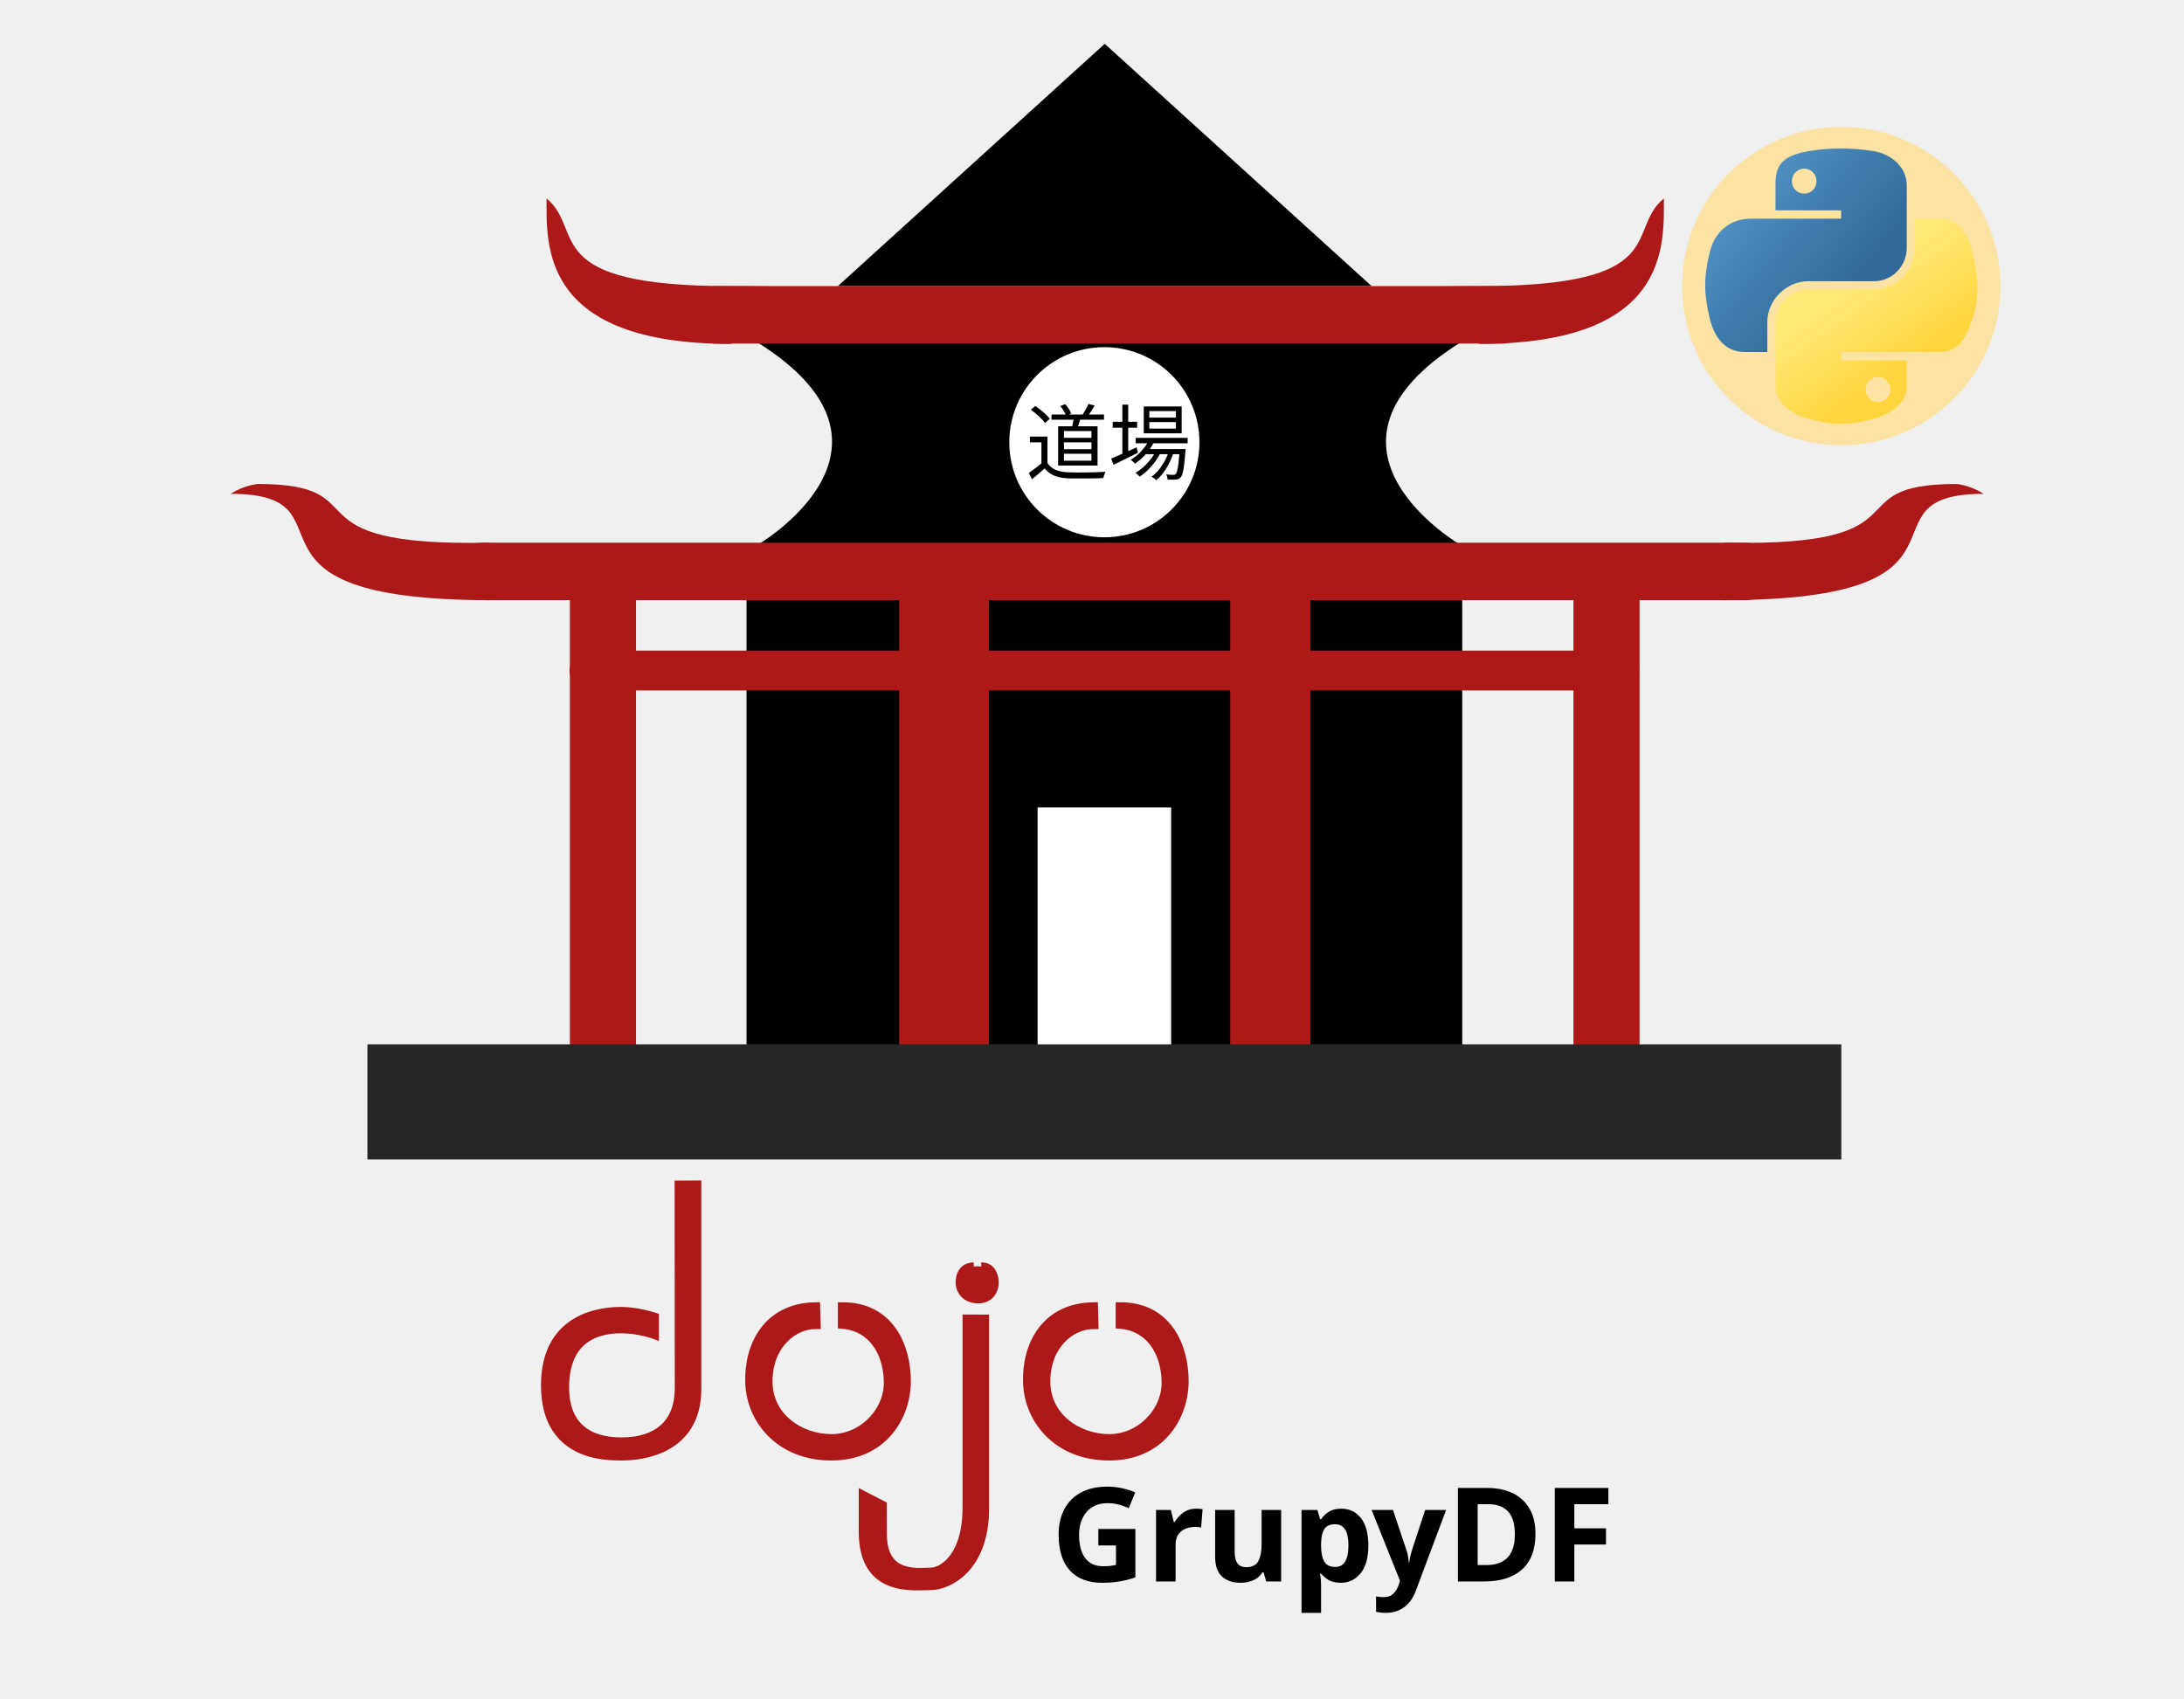
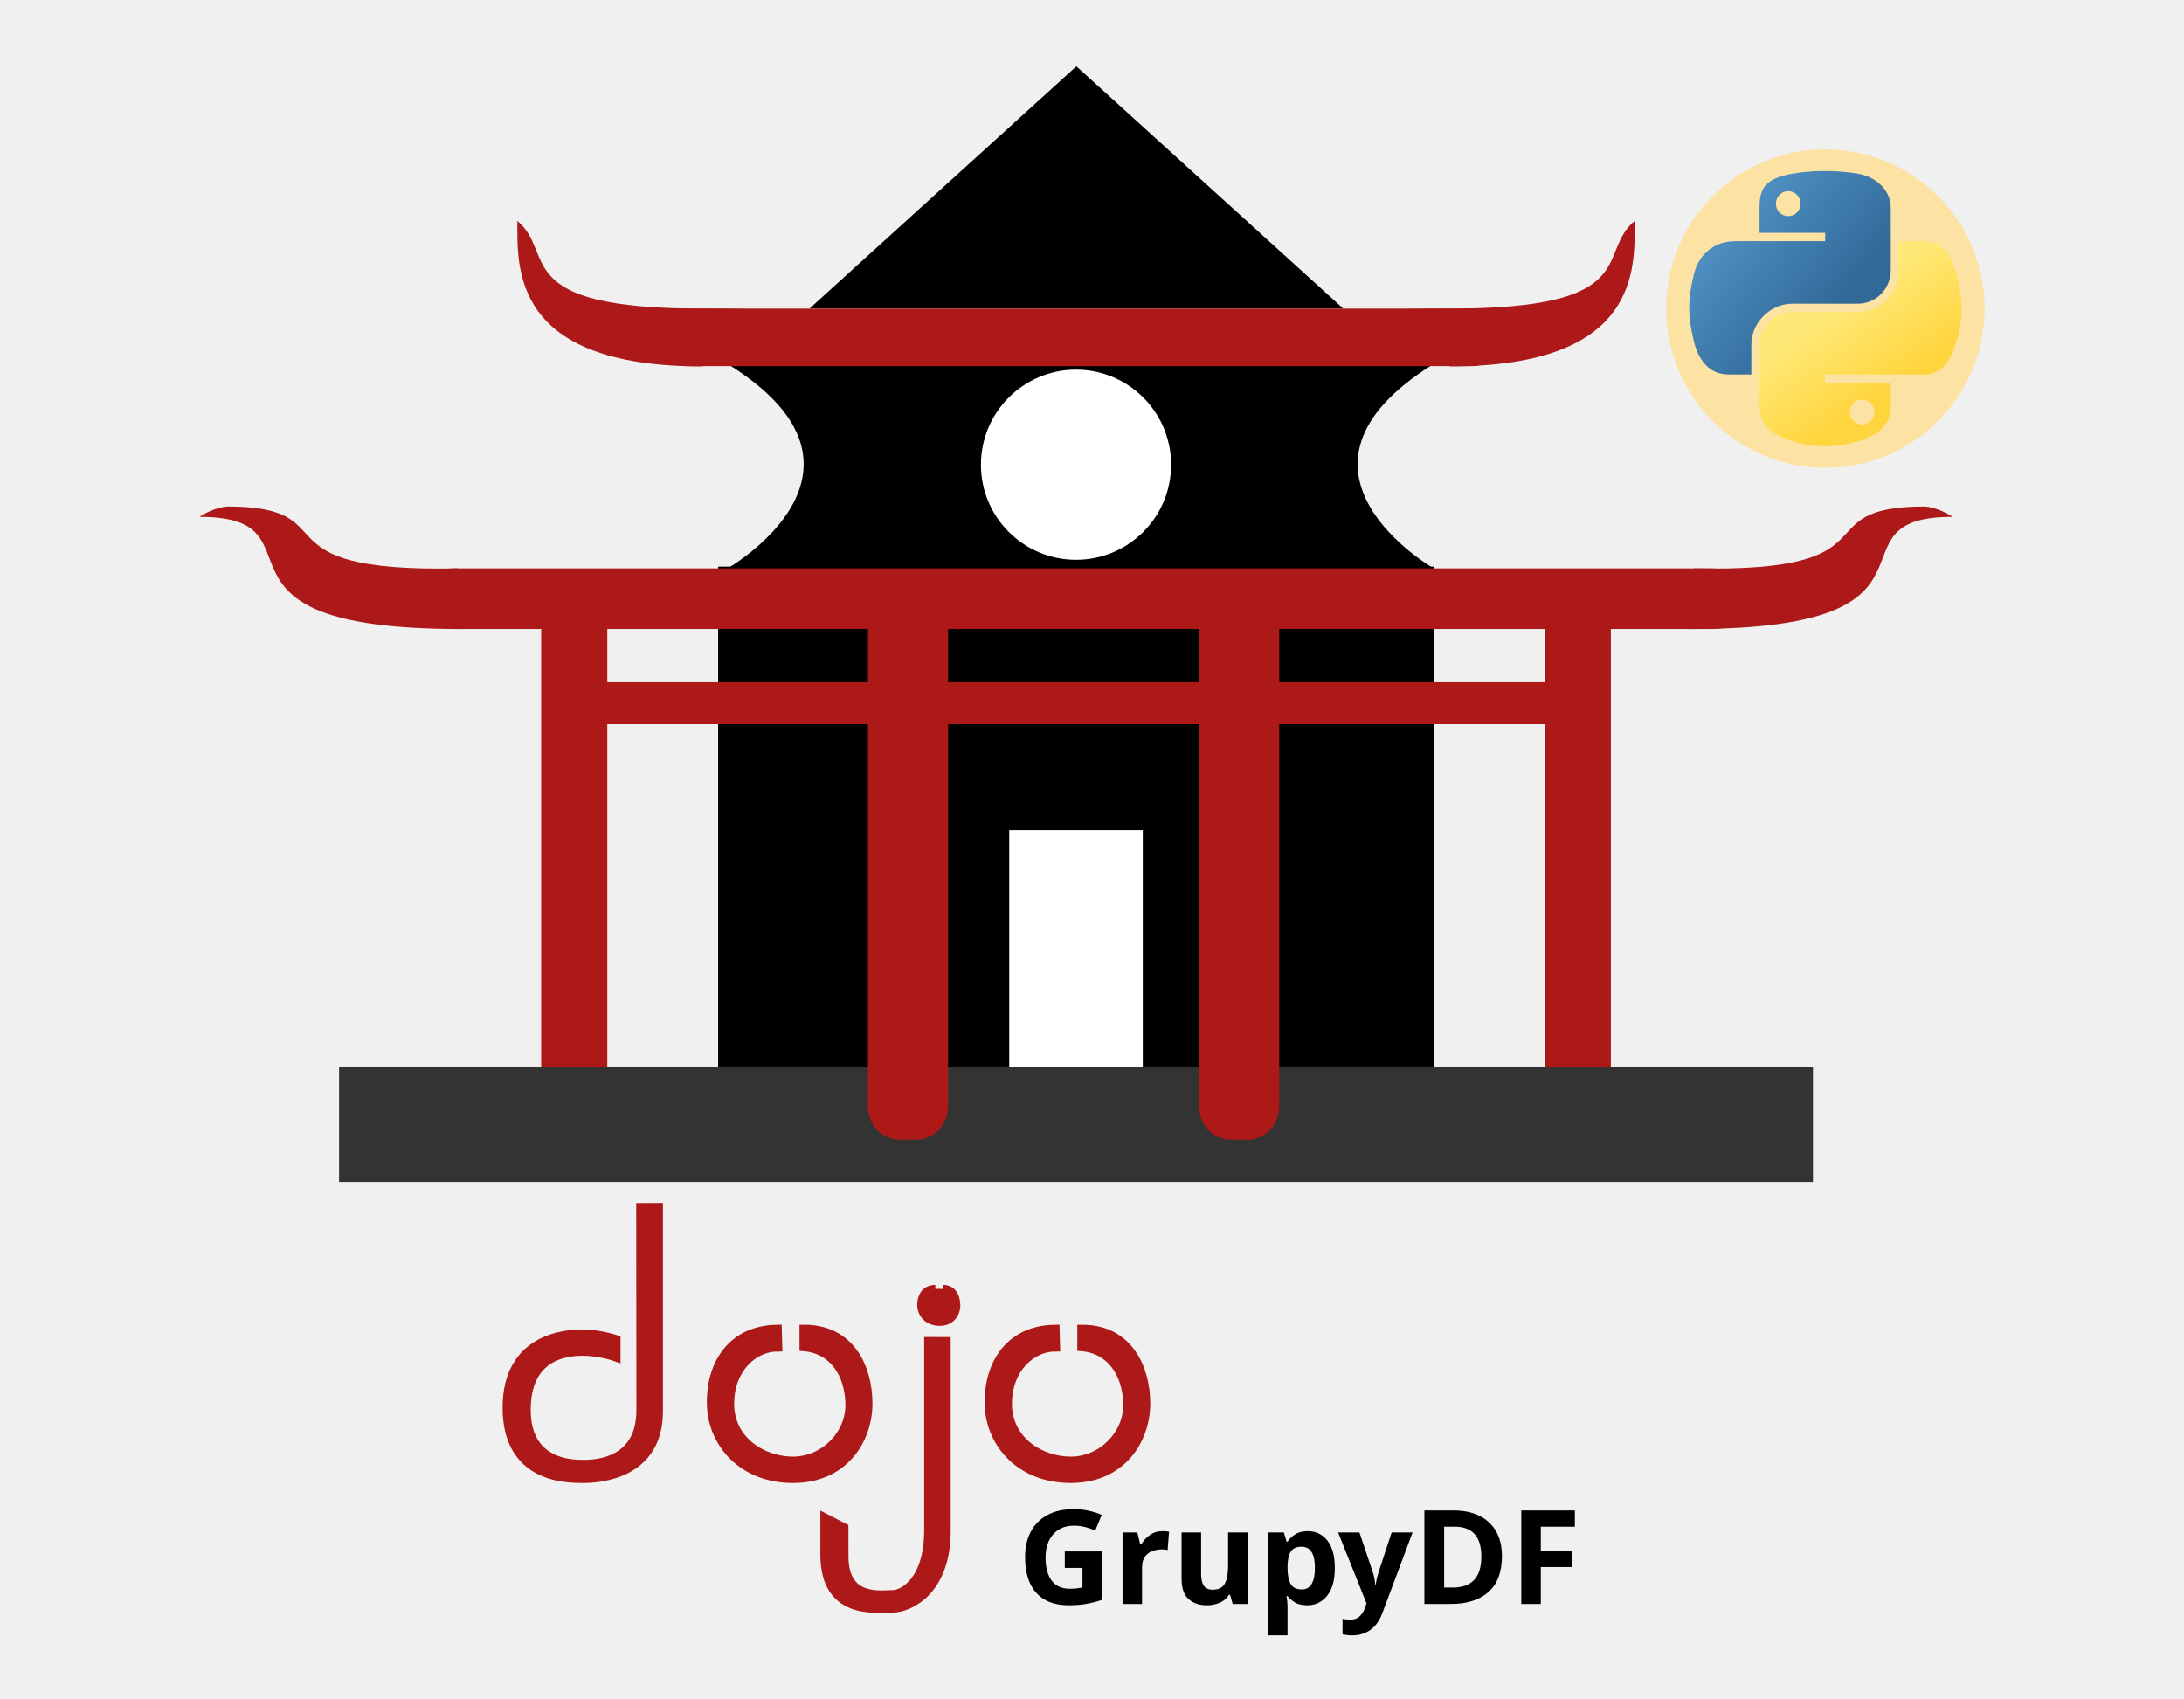
- <svg xmlns="http://www.w3.org/2000/svg" version="1.1" x="0px" y="0px" width="900px" height="700px" viewBox="0 0 900 700" enable-background="new 0 0 900 700" xml:space="preserve" id="svg2">
-   <defs id="defs185" />
-   <g id="Camada_11">
-     <rect x="307.625" y="224.248" width="294.948" height="232.787" id="rect101" />
-     <path d="M311.726,224.845c0,0,70.064-40.353,0-84.002h145.282v84.002H311.726" id="path103" />
-     <path d="M602.29,224.845c0,0-70.064-40.353,0-84.002H457.008v84.002H602.29" id="path105" />
-     <rect x="400.554" y="140.843" width="112.944" height="82.816" id="rect107" />
-     <polygon points="455.248,18.058 510.238,67.988 565.228,117.918 455.248,117.918 345.268,117.918 400.258,67.988  " id="polygon109" />
-     <path fill="#AD1917" d="M407.482,248.5c0-7.177-5.818-12.996-12.996-12.996h-7.026c-7.177,0-12.996,5.818-12.996,12.996v186.608   c0,7.177,5.818,12.996,12.996,12.996h7.026c7.177,0,12.996-5.818,12.996-12.996V248.5z" id="path111" />
-     <path fill="#AD1917" d="M262.1,247.337c0-7.177-4.803-12.996-10.728-12.996h-5.8c-5.925,0-10.728,5.818-10.728,12.996v186.608   c0,7.177,4.803,12.996,10.728,12.996h5.8c5.925,0,10.728-5.818,10.728-12.996V247.337z" id="path113" />
-     <path fill="#AD1917" d="M403.529,247.337c0-7.177-5.818-12.996-12.996-12.996h-7.026c-7.177,0-12.996,5.818-12.996,12.996v186.608   c0,7.177,5.818,12.996,12.996,12.996h7.026c7.177,0,12.996-5.818,12.996-12.996V247.337z" id="path115" />
-     <path fill="#AD1917" d="M539.984,247.337c0-7.177-5.818-12.996-12.996-12.996h-7.026c-7.177,0-12.996,5.818-12.996,12.996v186.608   c0,7.177,5.818,12.996,12.996,12.996h7.026c7.177,0,12.996-5.818,12.996-12.996V247.337z" id="path117" />
-     <path fill="#AD1917" d="M675.651,247.337c0-7.177-4.803-12.996-10.728-12.996h-5.8c-5.925,0-10.728,5.818-10.728,12.996v186.608   c0,7.177,4.803,12.996,10.728,12.996h5.8c5.925,0,10.728-5.818,10.728-12.996V247.337z" id="path119" />
-     <path fill="#AD1917" d="M675.503,276.331c0,4.536-3.741,8.214-8.356,8.214H243.052c-4.615,0-8.356-3.677-8.356-8.214l0,0   c0-4.536,3.741-8.214,8.356-8.214h424.095C671.761,268.117,675.503,271.794,675.503,276.331L675.503,276.331z" id="path121" />
-     <path fill="#AC1918" d="M731.777,232.353c0-4.801-5.874-8.693-13.12-8.693H199.743c-7.246,0-13.12,3.892-13.12,8.693v6.302   c0,4.801,5.874,8.693,13.12,8.693h518.914c7.246,0,13.12-3.892,13.12-8.693V232.353z" id="path123" />
-     <path fill="#AC1918" d="M627.43,126.612c0-4.801-3.672-8.693-8.202-8.693H294.824c-4.53,0-8.202,3.892-8.202,8.693v6.302   c0,4.801,3.672,8.693,8.202,8.693h324.404c4.53,0,8.202-3.892,8.202-8.693V126.612z" id="path125" />
-     <path fill="#AC1918" d="M202.532,247.348c-114.229,0-52.964-43.831-107.509-43.831c5.978-3.755,11.314-4.051,11.314-4.051   c51.284,0,9.486,25.859,95.009,24.194l25.642,7.97l1.038,6.67l-12.747,5.336l-6.373,1.038L202.532,247.348z" id="path127" />
-     <path fill="#AC1918" d="M709.965,247.348c114.229,0,52.964-43.831,107.509-43.831c-5.978-3.755-11.314-4.051-11.314-4.051   c-51.284,0-9.486,25.859-95.009,24.194l-25.642,7.97l-1.038,6.67l12.747,5.336l6.373,1.038L709.965,247.348z" id="path129" />
-     <path fill="#AC1918" d="M301.246,141.734c-78.557,0-76.021-40.687-76.021-59.955c16.14,13.34-4.018,36.14,76.021,36.14   s16.601,9.512,16.601,9.512L301.246,141.734z" id="path131" />
-     <path fill="#AC1918" d="M609.641,141.734c78.557,0,76.021-40.687,76.021-59.955c-16.14,13.34,4.018,36.14-76.021,36.14   s-16.601,9.512-16.601,9.512L609.641,141.734z" id="path133" />
-     <rect x="427.58" y="332.765" fill="#FFFFFF" width="55.038" height="103.452" id="rect135" />
-     <circle fill="#FFFFFF" cx="455.099" cy="182.251" r="39.18" id="circle137" />
-     <circle fill="#FCE3A4" cx="758.788" cy="117.918" r="65.612" id="circle139" />
-     <g id="g141">
-       <linearGradient id="path1948_4_" gradientUnits="userSpaceOnUse" x1="1551.716" y1="602.908" x2="1661.748" y2="508.24" gradientTransform="matrix(0.5625 0 0 -0.568 -172.8987 406.8813)">
-         <stop offset="0" style="stop-color:#5CA0D5" id="stop144" />
-         <stop offset="1" style="stop-color:#316A99" id="stop146" />
-       </linearGradient>
-       <path id="path1948_1_" fill="url(#path1948_4_)" d="M758.12,61.204c-4.626,0.022-9.044,0.416-12.931,1.104    c-11.451,2.023-13.53,6.258-13.53,14.067v10.313h27.061v3.438h-27.061h-10.156c-7.864,0-14.75,4.727-16.905,13.72    c-2.485,10.307-2.595,16.739,0,27.503c1.924,8.011,6.518,13.72,14.382,13.72h9.304v-12.363c0-8.932,7.728-16.811,16.905-16.811    h27.029c7.524,0,13.53-6.195,13.53-13.751V76.375c0-7.333-6.187-12.842-13.53-14.067C767.57,61.534,762.746,61.182,758.12,61.204z     M743.486,69.499c2.795,0,5.078,2.32,5.078,5.172c0,2.842-2.283,5.141-5.078,5.141c-2.805,0-5.078-2.298-5.078-5.141    C738.408,71.819,740.681,69.499,743.486,69.499z" />
-       <linearGradient id="path1950_4_" gradientUnits="userSpaceOnUse" x1="1704.284" y1="450.953" x2="1664.994" y2="506.542" gradientTransform="matrix(0.5625 0 0 -0.568 -172.8987 406.8813)">
-         <stop offset="0" style="stop-color:#FFD53E" id="stop150" />
-         <stop offset="1" style="stop-color:#FFE875" id="stop152" />
-       </linearGradient>
-       <path id="path1950_1_" fill="url(#path1950_4_)" d="M789.123,90.126v12.016c0,9.317-7.899,17.157-16.905,17.157h-27.029    c-7.404,0-13.53,6.336-13.53,13.752v25.768c0,7.333,6.377,11.648,13.53,13.751c8.566,2.519,16.78,2.974,27.029,0    c6.813-1.973,13.53-5.943,13.53-13.751v-10.313h-27.029v-3.438h27.029h13.53c7.865,0,10.795-5.486,13.53-13.72    c2.826-8.477,2.706-16.629,0-27.503c-1.944-7.829-5.655-13.72-13.53-13.72H789.123z M773.921,155.381    c2.805,0,5.078,2.298,5.078,5.141c0,2.852-2.273,5.172-5.078,5.172c-2.795,0-5.078-2.32-5.078-5.172    C768.843,157.679,771.126,155.381,773.921,155.381z" />
+ <svg xmlns="http://www.w3.org/2000/svg" xmlns:xlink="http://www.w3.org/1999/xlink" version="1.1" x="0px" y="0px" width="900px" height="700px" viewBox="0 0 900 700" enable-background="new 0 0 900 700" xml:space="preserve" id="svg2">
+   <defs id="defs185">
+     <linearGradient xlink:href="#path1948_4_" id="linearGradient3316" gradientUnits="userSpaceOnUse" gradientTransform="matrix(0.5625,0,0,-0.568,-172.8987,406.8813)" x1="1551.716" y1="602.908" x2="1661.748" y2="508.241" />
+     <linearGradient xlink:href="#path1950_4_" id="linearGradient3318" gradientUnits="userSpaceOnUse" gradientTransform="matrix(0.5625,0,0,-0.568,-172.8987,406.8813)" x1="1704.284" y1="450.953" x2="1664.994" y2="506.542" />
+     <linearGradient xlink:href="#path1948_4_" id="linearGradient3372" gradientUnits="userSpaceOnUse" gradientTransform="matrix(0.5625,0,0,-0.568,-172.8987,406.8813)" x1="1551.716" y1="602.908" x2="1661.748" y2="508.241" />
+     <linearGradient xlink:href="#path1950_4_" id="linearGradient3374" gradientUnits="userSpaceOnUse" gradientTransform="matrix(0.5625,0,0,-0.568,-172.8987,406.8813)" x1="1704.284" y1="450.953" x2="1664.994" y2="506.542" />
+     <linearGradient xlink:href="#path1948_4_" id="linearGradient3537" gradientUnits="userSpaceOnUse" gradientTransform="matrix(0.5625,0,0,-0.568,-172.8987,406.8813)" x1="1551.716" y1="602.908" x2="1661.748" y2="508.241" />
+     <linearGradient xlink:href="#path1950_4_" id="linearGradient3539" gradientUnits="userSpaceOnUse" gradientTransform="matrix(0.5625,0,0,-0.568,-172.8987,406.8813)" x1="1704.284" y1="450.953" x2="1664.994" y2="506.542" />
+     <linearGradient xlink:href="#path1948_4_" id="linearGradient3099" gradientUnits="userSpaceOnUse" gradientTransform="matrix(0.5625,0,0,-0.568,-172.8987,406.8813)" x1="1551.716" y1="602.908" x2="1661.748" y2="508.241" />
+     <linearGradient xlink:href="#path1950_4_" id="linearGradient3101" gradientUnits="userSpaceOnUse" gradientTransform="matrix(0.5625,0,0,-0.568,-172.8987,406.8813)" x1="1704.284" y1="450.953" x2="1664.994" y2="506.542" />
+   </defs>
+   <rect style="fill:none" id="rect155" height="30.244" width="68.577" y="167.722" x="422.738" />
+   <text style="font-size:34px;font-family:AdobeGothicStd-Bold-KSCpc-EUC-H" id="text157" font-size="34" x="422.738" y="195.058">道場</text>
+   <rect style="fill:none" id="rect179" height="50.656" width="368.531" y="614.052" x="433.126" />
+   <g id="g3284">
+     <g id="g3216">
+       <g id="g3190">
+         <g id="g3180">
+           <g id="g3040" transform="translate(-11.68626,9.269563)" style="fill:#000000">
+             <rect x="307.625" y="224.248" width="294.948" height="232.787" id="rect101" style="fill:#000000" />
+             <path d="m 311.726,224.845 c 0,0 70.064,-40.353 0,-84.002 h 145.282 v 84.002 H 311.726" id="path103" style="fill:#000000" />
+             <path d="m 602.29,224.845 c 0,0 -70.064,-40.353 0,-84.002 H 457.008 v 84.002 H 602.29" id="path105" style="fill:#000000" />
+             <polygon points="510.238,67.988 565.228,117.918 455.248,117.918 345.268,117.918 400.258,67.988 455.248,18.058 " id="polygon109" style="fill:#000000" />
+           </g>
+           <rect style="fill:#ffffff" id="rect135" height="103.452" width="55.038" y="342.035" x="415.894" />
+           <g id="g3136" transform="translate(-6.587262,9.269563)">
+             <circle cx="455.099" cy="182.251" r="39.18" id="circle137" style="fill:#ffffff" d="m 494.279,182.251 c 0,21.639 -17.541,39.18 -39.18,39.18 -21.639,0 -39.18,-17.541 -39.18,-39.18 0,-21.639 17.541,-39.18 39.18,-39.18 21.639,0 39.18,17.541 39.18,39.18 z" transform="translate(-5.098999,0)" />
+           </g>
+         </g>
+         <g id="g3082" transform="translate(-11.83476,9.269563)">
+           <path id="path113" d="m 262.1,247.337 c 0,-7.177 -4.803,-12.996 -10.728,-12.996 h -5.8 c -5.925,0 -10.728,5.818 -10.728,12.996 v 186.608 c 0,7.177 4.803,12.996 10.728,12.996 h 5.8 c 5.925,0 10.728,-5.818 10.728,-12.996 V 247.337 z" style="fill:#ad1917" />
+           <path id="path119" d="m 675.651,247.337 c 0,-7.177 -4.803,-12.996 -10.728,-12.996 h -5.8 c -5.925,0 -10.728,5.818 -10.728,12.996 v 186.608 c 0,7.177 4.803,12.996 10.728,12.996 h 5.8 c 5.925,0 10.728,-5.818 10.728,-12.996 V 247.337 z" style="fill:#ad1917" />
+         </g>
+         <rect style="fill:#333333" x="139.724" y="439.663" width="607.378" height="47.459" id="rect159" />
+         <g id="g3074" transform="matrix(1,0,0,1.054492,-12.83576,-1.599793)">
+           <path id="path115" d="m 403.529,247.337 c 0,-7.177 -5.818,-12.996 -12.996,-12.996 h -7.026 c -7.177,0 -12.996,5.818 -12.996,12.996 v 186.608 c 0,7.177 5.818,12.996 12.996,12.996 h 7.026 c 7.177,0 12.996,-5.818 12.996,-12.996 V 247.337 z" style="fill:#ad1917" />
+           <path id="path117" d="m 539.984,247.337 c 0,-7.177 -5.818,-12.996 -12.996,-12.996 h -7.026 c -7.177,0 -12.996,5.818 -12.996,12.996 v 186.608 c 0,7.177 5.818,12.996 12.996,12.996 h 7.026 c 7.177,0 12.996,-5.818 12.996,-12.996 V 247.337 z" style="fill:#ad1917" />
+           <path id="path121" d="m 669.181,276.331 c 0,4.536 -3.625,8.214 -8.096,8.214 H 250.168 c -4.472,0 -8.096,-3.677 -8.096,-8.214 l 0,0 c 0,-4.536 3.625,-8.214 8.096,-8.214 h 410.917 c 4.471,0 8.096,3.677 8.096,8.214 l 0,0 z" style="fill:#ad1917" />
+           <path id="path123" d="m 731.777,232.353 c 0,-4.801 -5.874,-8.693 -13.12,-8.693 H 199.743 c -7.246,0 -13.12,3.892 -13.12,8.693 v 6.302 c 0,4.801 5.874,8.693 13.12,8.693 h 518.914 c 7.246,0 13.12,-3.892 13.12,-8.693 v -6.302 z" style="fill:#ac1918" />
+           <path id="path127" d="m 202.532,247.348 c -114.229,0 -52.964,-43.831 -107.509,-43.831 5.978,-3.755 11.314,-4.051 11.314,-4.051 51.284,0 9.486,25.859 95.009,24.194 l 25.642,7.97 1.038,6.67 -12.747,5.336 -6.373,1.038 -6.374,2.674 z" style="fill:#ac1918" />
+           <path id="path129" d="m 709.965,247.348 c 114.229,0 52.964,-43.831 107.509,-43.831 -5.978,-3.755 -11.314,-4.051 -11.314,-4.051 -51.284,0 -9.486,25.859 -95.009,24.194 l -25.642,7.97 -1.038,6.67 12.747,5.336 6.373,1.038 6.374,2.674 z" style="fill:#ac1918" />
+         </g>
+         <g id="g3025" transform="translate(-12.03076,9.269563)">
+           <path id="path125" d="m 627.43,126.612 c 0,-4.801 -3.672,-8.693 -8.202,-8.693 H 294.824 c -4.53,0 -8.202,3.892 -8.202,8.693 v 6.302 c 0,4.801 3.672,8.693 8.202,8.693 h 324.404 c 4.53,0 8.202,-3.892 8.202,-8.693 v -6.302 z" style="fill:#ac1918" />
+           <path id="path131" d="m 301.246,141.734 c -78.557,0 -76.021,-40.687 -76.021,-59.955 16.14,13.34 -4.018,36.14 76.021,36.14 80.039,0 16.601,9.512 16.601,9.512 l -16.601,14.303 z" style="fill:#ac1918" />
+           <path id="path133" d="m 609.641,141.734 c 78.557,0 76.021,-40.687 76.021,-59.955 -16.14,13.34 4.018,36.14 -76.021,36.14 -80.039,0 -16.601,9.512 -16.601,9.512 l 16.601,14.303 z" style="fill:#ac1918" />
+         </g>
+       </g>
+       <g id="g3204" transform="translate(-6.587262,9.269563)">
+         <circle cx="758.788" cy="117.918" r="65.612" id="circle139" d="m 824.4,117.918 c 0,36.237 -29.375,65.612 -65.612,65.612 -36.236,0 -65.612,-29.375 -65.612,-65.612 0,-36.237 29.375,-65.612 65.612,-65.612 36.237,0 65.612,29.375 65.612,65.612 z" style="fill:#fce3a4" />
+         <g id="g141">
+           <linearGradient id="path1948_4_" gradientUnits="userSpaceOnUse" x1="1551.716" y1="602.908" x2="1661.748" y2="508.241" gradientTransform="matrix(0.5625,0,0,-0.568,-172.8987,406.8813)">
+             <stop offset="0" style="stop-color:#5CA0D5" id="stop144" />
+             <stop offset="1" style="stop-color:#316A99" id="stop146" />
+           </linearGradient>
+           <path id="path1948_1_" d="m 758.12,61.204 c -4.626,0.022 -9.044,0.416 -12.931,1.104 -11.451,2.023 -13.53,6.258 -13.53,14.067 v 10.313 h 27.061 v 3.438 h -27.061 -10.156 c -7.864,0 -14.75,4.727 -16.905,13.72 -2.485,10.307 -2.595,16.739 0,27.503 1.924,8.011 6.518,13.72 14.382,13.72 h 9.304 v -12.363 c 0,-8.932 7.728,-16.811 16.905,-16.811 h 27.029 c 7.524,0 13.53,-6.195 13.53,-13.751 V 76.375 c 0,-7.333 -6.187,-12.842 -13.53,-14.067 -4.648,-0.774 -9.472,-1.126 -14.098,-1.104 z m -14.634,8.295 c 2.795,0 5.078,2.32 5.078,5.172 0,2.842 -2.283,5.141 -5.078,5.141 -2.805,0 -5.078,-2.298 -5.078,-5.141 0,-2.852 2.273,-5.172 5.078,-5.172 z" style="fill:url(#linearGradient3099)" />
+           <linearGradient id="path1950_4_" gradientUnits="userSpaceOnUse" x1="1704.284" y1="450.953" x2="1664.994" y2="506.542" gradientTransform="matrix(0.5625,0,0,-0.568,-172.8987,406.8813)">
+             <stop offset="0" style="stop-color:#FFD53E" id="stop150" />
+             <stop offset="1" style="stop-color:#FFE875" id="stop152" />
+           </linearGradient>
+           <path id="path1950_1_" d="m 789.123,90.126 v 12.016 c 0,9.317 -7.899,17.157 -16.905,17.157 h -27.029 c -7.404,0 -13.53,6.336 -13.53,13.752 v 25.768 c 0,7.333 6.377,11.648 13.53,13.751 8.566,2.519 16.78,2.974 27.029,0 6.813,-1.973 13.53,-5.943 13.53,-13.751 v -10.313 h -27.029 v -3.438 h 27.029 13.53 c 7.865,0 10.795,-5.486 13.53,-13.72 2.826,-8.477 2.706,-16.629 0,-27.503 -1.944,-7.829 -5.655,-13.72 -13.53,-13.72 h -10.155 z m -15.202,65.255 c 2.805,0 5.078,2.298 5.078,5.141 0,2.852 -2.273,5.172 -5.078,5.172 -2.795,0 -5.078,-2.32 -5.078,-5.172 0,-2.843 2.283,-5.141 5.078,-5.141 z" style="fill:url(#linearGradient3101)" />
+         </g>
+       </g>
    </g>
-     <rect x="422.738" y="167.722" fill="none" width="68.577" height="30.244" id="rect155" />
-     <text transform="matrix(1 0 0 1 422.7377 195.058)" font-family="'AdobeGothicStd-Bold-KSCpc-EUC-H'" font-size="34" id="text157">道場</text>
-     <rect x="151.41" y="430.393" fill="#262626" width="607.378" height="47.459" id="rect159" />
-     <g id="g161">
-       <path fill="#AC1918" stroke="#AC1918" stroke-width="4" stroke-miterlimit="10" d="M279.999,488.556c0,0,0.07,61.505,0.07,83.394    c0,21.889-19.042,22.425-23.865,22.425c-4.823,0-23.68-0.18-23.68-22.602s16.204-24.299,23.447-24.299    c7.242,0,13.564,2.302,13.564,2.302v-6.856c0,0-6.961-2.302-13.564-2.302s-31.037,1.338-31.037,30.273    c0,28.934,24.183,29.021,31.271,29.021c7.088,0,30.804-1.846,30.804-27.537c0-34.559,0-83.854,0-83.854L279.999,488.556z" id="path163" />
-       <path fill="#AC1918" stroke="#AC1918" stroke-width="4" stroke-miterlimit="10" d="M349.35,525.503" id="path165" />
-       <path fill="#AC1918" stroke="#AC1918" stroke-width="4" stroke-miterlimit="10" d="M347.283,538.693v6.925    c11.999,1.059,18.649,11.111,18.928,23.685s-10.56,23.731-23.567,23.731s-26.292-8.759-26.292-23.731s10.262-23.587,19.836-23.587    l-0.201-7.022c-19.871,0.37-27.502,16.266-26.861,31.441c0.64,15.174,12.563,29.778,33.518,29.778    c20.955,0,30.701-16.088,30.701-30.701C373.346,554.598,366.223,538.693,347.283,538.693z" id="path167" />
-       <path fill="#AC1918" stroke="#AC1918" stroke-width="4" stroke-miterlimit="10" d="M471.905,528.363" id="path169" />
-       <path fill="#AC1918" stroke="#AC1918" stroke-width="4" stroke-miterlimit="10" d="M398.654,543.745c0,0,0,56.812,0,77.578    c0,20.765-10.273,26.735-15.096,26.735c-4.823,0-20.086,2.638-20.086-15.84l-0.024-6.225v-5.542l-7.566-3.895v14.825    c0,24.981,20.589,21.929,27.676,21.929c7.088,0,22.035-7.213,22.035-31.584c0-32.784,0-77.948,0-77.948L398.654,543.745z" id="path171" />
-       <path fill="#AC1918" stroke="#AC1918" stroke-width="4" stroke-miterlimit="10" d="M461.758,538.693v6.925    c11.999,1.059,18.649,11.111,18.928,23.685c0.279,12.574-10.56,23.731-23.566,23.731c-13.007,0-26.292-8.759-26.292-23.731    s10.262-23.587,19.836-23.587l-0.201-7.022c-19.871,0.37-27.502,16.266-26.861,31.441c0.64,15.174,12.563,29.778,33.518,29.778    c20.955,0,30.701-16.088,30.701-30.701C487.821,554.598,480.698,538.693,461.758,538.693z" id="path173" />
-       <path fill="#AC1918" d="M404.352,520.257v1.912c3.313,0.292,5.149,3.068,5.226,6.539c0.077,3.471-2.915,6.552-6.506,6.552    s-7.259-2.418-7.259-6.552s2.833-6.512,5.476-6.512l-0.055-1.939c-5.486,0.102-7.593,4.491-7.416,8.68    c0.177,4.189,3.468,8.221,9.254,8.221s8.476-4.442,8.476-8.476C411.547,524.648,409.581,520.257,404.352,520.257z" id="path175" />
-       <path fill="#AC1918" d="M409.951,528.496c0-3.877-1.661-6.614-7.274-6.614c-4.786,0-7.274,2.737-7.274,6.614    s3.257,7.02,7.274,7.02C406.695,535.517,409.951,532.374,409.951,528.496z" id="path177" />
+     <g id="g3254">
+       <g id="g161" transform="translate(-15.81936,9.269563)">
+         <path id="path163" d="m 279.999,488.556 c 0,0 0.07,61.505 0.07,83.394 0,21.889 -19.042,22.425 -23.865,22.425 -4.823,0 -23.68,-0.18 -23.68,-22.602 0,-22.422 16.204,-24.299 23.447,-24.299 7.242,0 13.564,2.302 13.564,2.302 v -6.856 c 0,0 -6.961,-2.302 -13.564,-2.302 -6.603,0 -31.037,1.338 -31.037,30.273 0,28.934 24.183,29.021 31.271,29.021 7.088,0 30.804,-1.846 30.804,-27.537 0,-34.559 0,-83.854 0,-83.854 l -7.01,0.035 z" stroke-miterlimit="10" style="fill:#ac1918;stroke:#ac1918;stroke-width:4;stroke-miterlimit:10" />
+         <path id="path165" d="M 349.35,525.503" stroke-miterlimit="10" style="fill:#ac1918;stroke:#ac1918;stroke-width:4;stroke-miterlimit:10" />
+         <path id="path167" d="m 347.283,538.693 v 6.925 c 11.999,1.059 18.649,11.111 18.928,23.685 0.279,12.574 -10.56,23.731 -23.567,23.731 -13.007,0 -26.292,-8.759 -26.292,-23.731 0,-14.972 10.262,-23.587 19.836,-23.587 l -0.201,-7.022 c -19.871,0.37 -27.502,16.266 -26.861,31.441 0.64,15.174 12.563,29.778 33.518,29.778 20.955,0 30.701,-16.088 30.701,-30.701 10e-4,-14.614 -7.122,-30.519 -26.062,-30.519 z" stroke-miterlimit="10" style="fill:#ac1918;stroke:#ac1918;stroke-width:4;stroke-miterlimit:10" />
+         <path id="path169" d="M 471.905,528.363" stroke-miterlimit="10" style="fill:#ac1918;stroke:#ac1918;stroke-width:4;stroke-miterlimit:10" />
+         <path id="path171" d="m 398.654,543.745 c 0,0 0,56.812 0,77.578 0,20.765 -10.273,26.735 -15.096,26.735 -4.823,0 -20.086,2.638 -20.086,-15.84 l -0.024,-6.225 v -5.542 l -7.566,-3.895 v 14.825 c 0,24.981 20.589,21.929 27.676,21.929 7.088,0 22.035,-7.213 22.035,-31.584 0,-32.784 0,-77.948 0,-77.948 l -6.939,-0.033 z" stroke-miterlimit="10" style="fill:#ac1918;stroke:#ac1918;stroke-width:4;stroke-miterlimit:10" />
+         <path id="path173" d="m 461.758,538.693 v 6.925 c 11.999,1.059 18.649,11.111 18.928,23.685 0.279,12.574 -10.56,23.731 -23.566,23.731 -13.007,0 -26.292,-8.759 -26.292,-23.731 0,-14.972 10.262,-23.587 19.836,-23.587 l -0.201,-7.022 c -19.871,0.37 -27.502,16.266 -26.861,31.441 0.64,15.174 12.563,29.778 33.518,29.778 20.955,0 30.701,-16.088 30.701,-30.701 0,-14.614 -7.123,-30.519 -26.063,-30.519 z" stroke-miterlimit="10" style="fill:#ac1918;stroke:#ac1918;stroke-width:4;stroke-miterlimit:10" />
+         <path id="path175" d="m 404.352,520.257 v 1.912 c 3.313,0.292 5.149,3.068 5.226,6.539 0.077,3.471 -2.915,6.552 -6.506,6.552 -3.591,0 -7.259,-2.418 -7.259,-6.552 0,-4.134 2.833,-6.512 5.476,-6.512 l -0.055,-1.939 c -5.486,0.102 -7.593,4.491 -7.416,8.68 0.177,4.189 3.468,8.221 9.254,8.221 5.786,0 8.476,-4.442 8.476,-8.476 -10e-4,-4.034 -1.967,-8.425 -7.196,-8.425 z" style="fill:#ac1918" />
+         <path id="path177" d="m 409.951,528.496 c 0,-3.877 -1.661,-6.614 -7.274,-6.614 -4.786,0 -7.274,2.737 -7.274,6.614 0,3.877 3.257,7.02 7.274,7.02 4.018,0.001 7.274,-3.142 7.274,-7.02 z" style="fill:#ac1918" />
+       </g>
+       <text y="661.026" x="419.306" style="font-size:53.962px;font-style:normal;font-variant:normal;font-weight:bold;font-stretch:normal;font-family:Sans;-inkscape-font-specification:Sans Bold;fill:#000000" id="text181" font-size="53.962">GrupyDF</text>
    </g>
-     <rect x="433.126" y="614.052" fill="none" width="368.531" height="50.656" id="rect179" />
-     <text transform="translate(433.1252,651.7567)" font-size="53.962" id="text181" style="font-size:53.962px;font-style:normal;font-variant:normal;font-weight:bold;font-stretch:normal;font-family:Sans;-inkscape-font-specification:Sans Bold">GrupyDF</text>
  </g>
</svg>
